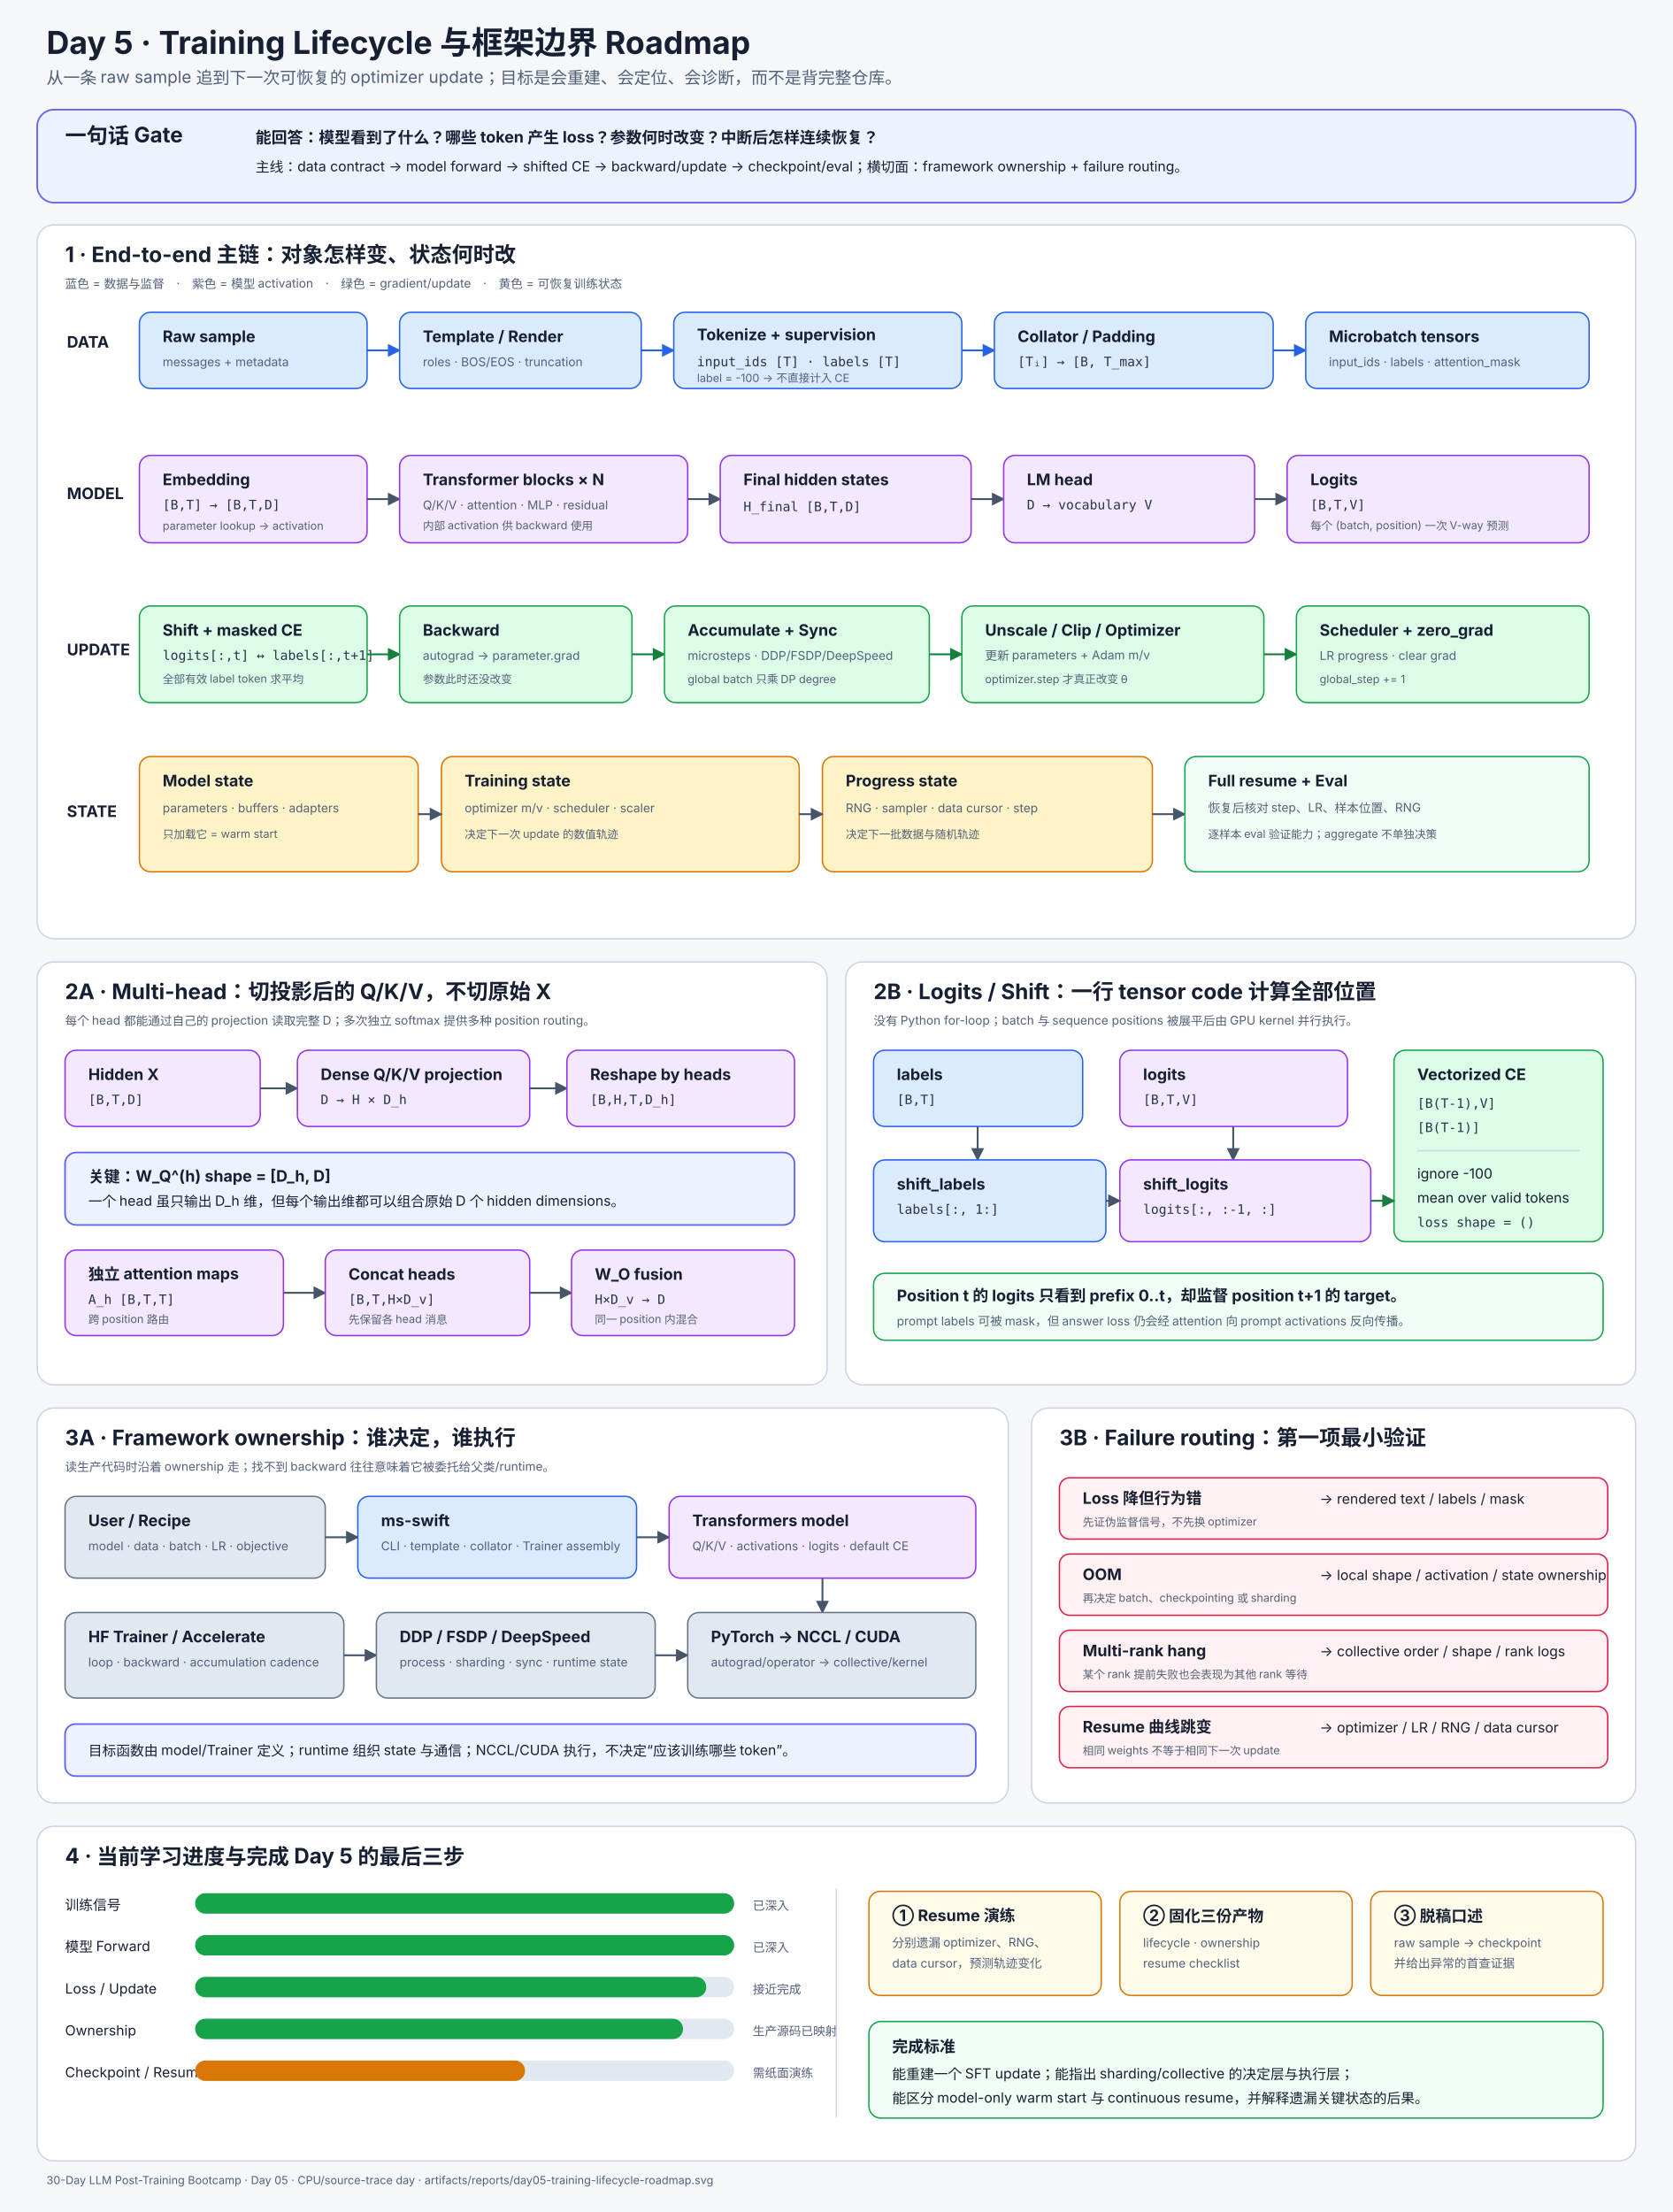
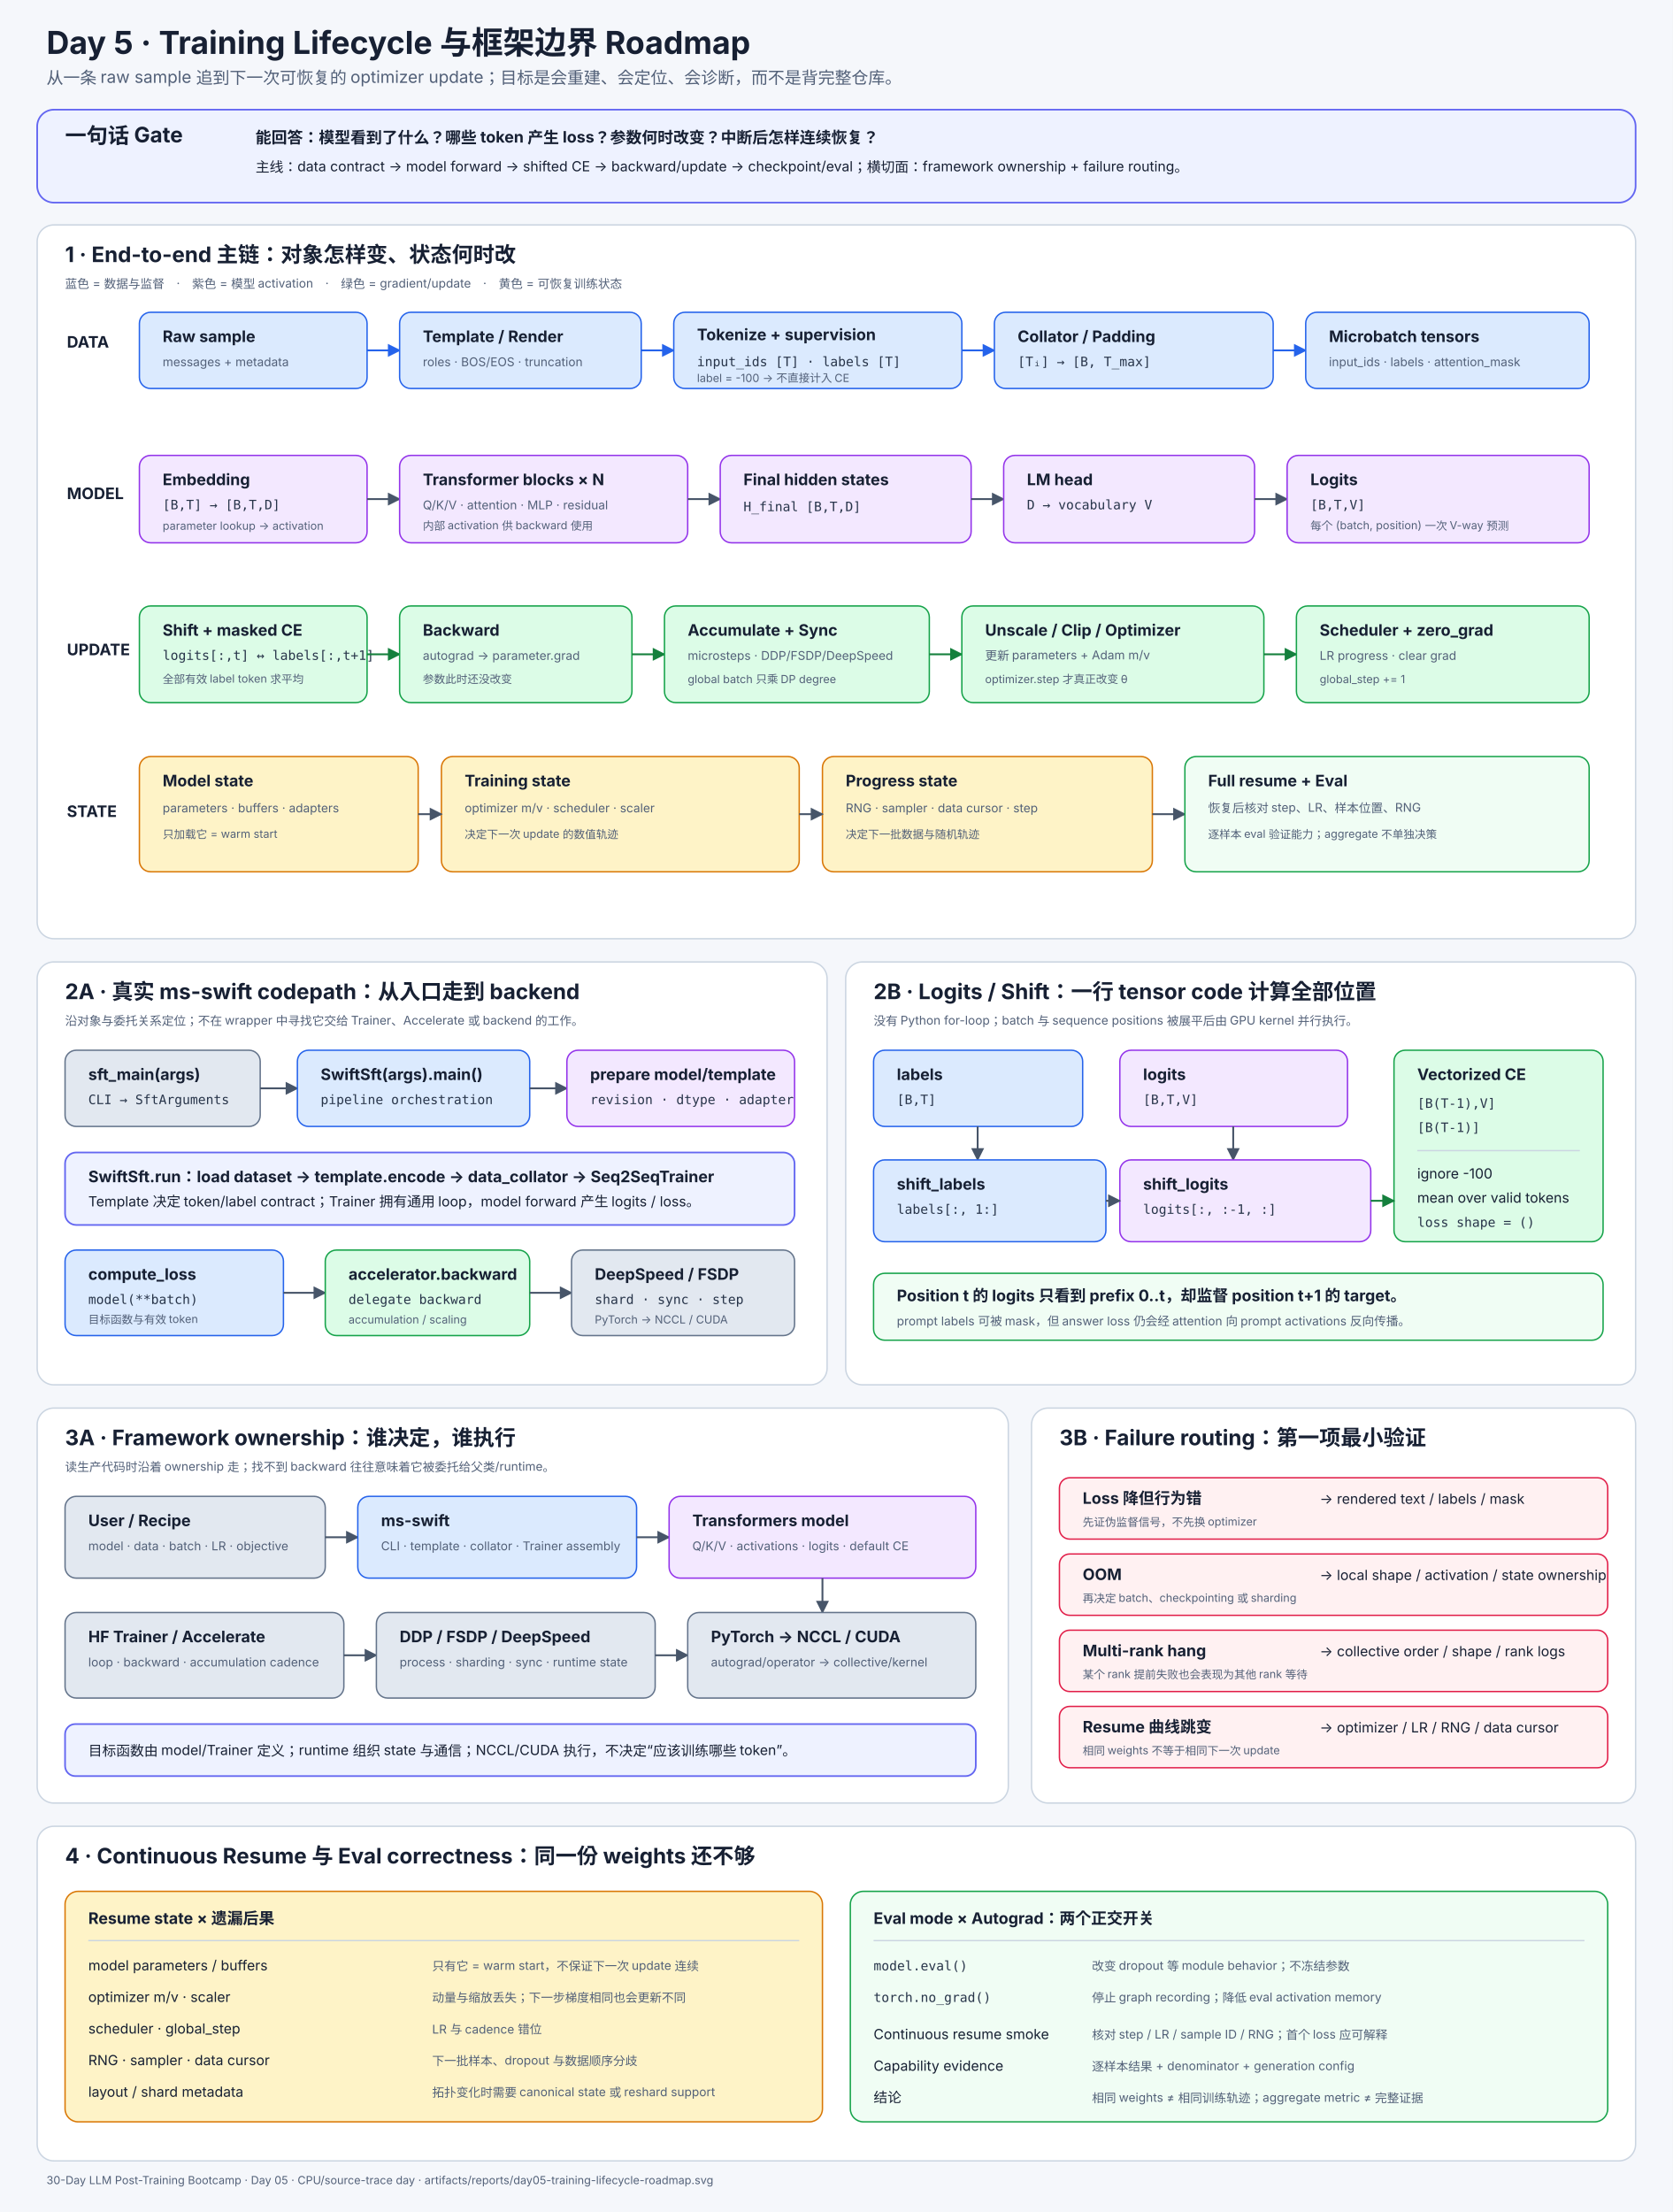
<svg xmlns="http://www.w3.org/2000/svg" width="1800" height="2380" viewBox="0 0 1800 2380" role="img" aria-labelledby="title desc">
  <defs>
    <marker id="arrow" viewBox="0 0 10 10" refX="9" refY="5" markerWidth="7" markerHeight="7" orient="auto-start-reverse">
      <path d="M 0 0 L 10 5 L 0 10 z" fill="#475569" />
    </marker>
    <marker id="arrow-blue" viewBox="0 0 10 10" refX="9" refY="5" markerWidth="7" markerHeight="7" orient="auto-start-reverse">
      <path d="M 0 0 L 10 5 L 0 10 z" fill="#2563eb" />
    </marker>
    <marker id="arrow-green" viewBox="0 0 10 10" refX="9" refY="5" markerWidth="7" markerHeight="7" orient="auto-start-reverse">
      <path d="M 0 0 L 10 5 L 0 10 z" fill="#15803d" />
    </marker>
    <style>
      text { font-family: Inter, ui-sans-serif, system-ui, -apple-system, "Segoe UI", sans-serif; fill: #172033; }
      .title { font-size: 34px; font-weight: 700; }
      .subtitle { font-size: 18px; fill: #526078; }
      .section { font-size: 23px; font-weight: 700; }
      .label { font-size: 17px; font-weight: 650; }
      .body { font-size: 15px; }
      .small { font-size: 13px; fill: #526078; }
      .tiny { font-size: 12px; fill: #526078; }
      .formula { font-family: "SFMono-Regular", Consolas, monospace; font-size: 14px; fill: #273449; }
      .panel { fill: #ffffff; stroke: #cbd5e1; stroke-width: 1.5; }
      .hero { fill: #eef2ff; stroke: #6366f1; stroke-width: 1.8; }
      .data { fill: #dbeafe; stroke: #2563eb; stroke-width: 1.5; }
      .model { fill: #f3e8ff; stroke: #9333ea; stroke-width: 1.5; }
      .update { fill: #dcfce7; stroke: #16a34a; stroke-width: 1.5; }
      .state { fill: #fef3c7; stroke: #d97706; stroke-width: 1.5; }
      .runtime { fill: #e2e8f0; stroke: #64748b; stroke-width: 1.5; }
      .warning { fill: #fff1f2; stroke: #e11d48; stroke-width: 1.5; }
      .good { fill: #f0fdf4; stroke: #16a34a; stroke-width: 1.5; }
      .partial { fill: #fffbeb; stroke: #d97706; stroke-width: 1.5; }
      .line { fill: none; stroke: #475569; stroke-width: 2; marker-end: url(#arrow); }
      .line-blue { fill: none; stroke: #2563eb; stroke-width: 2; marker-end: url(#arrow-blue); }
      .line-green { fill: none; stroke: #15803d; stroke-width: 2; marker-end: url(#arrow-green); }
      .dash { fill: none; stroke: #64748b; stroke-width: 1.6; stroke-dasharray: 7 5; marker-end: url(#arrow); }
      .divider { stroke: #cbd5e1; stroke-width: 1.4; }
      .track { fill: #e2e8f0; }
      .track-done { fill: #16a34a; }
      .track-partial { fill: #d97706; }
    </style>
  </defs>
  <rect width="1800" height="2380" fill="#f5f7fb" />
  <text x="50" y="58" class="title">Day 5 · Training Lifecycle 与框架边界 Roadmap</text>
  <text x="50" y="90" class="subtitle">从一条 raw sample 追到下一次可恢复的 optimizer update；目标是会重建、会定位、会诊断，而不是背完整仓库。</text>
  <rect x="40" y="118" width="1720" height="100" rx="18" class="hero" />
  <text x="70" y="154" class="section">一句话 Gate</text>
  <text x="275" y="154" class="label">能回答：模型看到了什么？哪些 token 产生 loss？参数何时改变？中断后怎样连续恢复？</text>
  <text x="275" y="185" class="body">主线：data contract → model forward → shifted CE → backward/update → checkpoint/eval；横切面：framework ownership + failure routing。</text>
  <rect x="40" y="242" width="1720" height="768" rx="18" class="panel" />
  <text x="70" y="282" class="section">1 · End-to-end 主链：对象怎样变、状态何时改</text>
  <text x="70" y="310" class="small">蓝色 = 数据与监督　·　紫色 = 模型 activation　·　绿色 = gradient/update　·　黄色 = 可恢复训练状态</text>
  <text x="72" y="374" class="label">DATA</text>
  <rect x="150" y="336" width="245" height="82" rx="12" class="data" />
  <text x="175" y="368" class="label">Raw sample</text>
  <text x="175" y="394" class="small">messages + metadata</text>
  <path d="M 395 377 L 430 377" class="line-blue" />
  <rect x="430" y="336" width="260" height="82" rx="12" class="data" />
  <text x="455" y="368" class="label">Template / Render</text>
  <text x="455" y="394" class="small">roles · BOS/EOS · truncation</text>
  <path d="M 690 377 L 725 377" class="line-blue" />
  <rect x="725" y="336" width="310" height="82" rx="12" class="data" />
  <text x="750" y="366" class="label">Tokenize + supervision</text>
  <text x="750" y="394" class="formula">input_ids [T] · labels [T]</text>
  <text x="750" y="411" class="tiny">label = -100 → 不直接计入 CE</text>
  <path d="M 1035 377 L 1070 377" class="line-blue" />
  <rect x="1070" y="336" width="300" height="82" rx="12" class="data" />
  <text x="1095" y="368" class="label">Collator / Padding</text>
  <text x="1095" y="394" class="formula">[Tᵢ] → [B, T_max]</text>
  <path d="M 1370 377 L 1405 377" class="line-blue" />
  <rect x="1405" y="336" width="305" height="82" rx="12" class="data" />
  <text x="1430" y="368" class="label">Microbatch tensors</text>
  <text x="1430" y="394" class="small">input_ids · labels · attention_mask</text>
  <text x="72" y="537" class="label">MODEL</text>
  <rect x="150" y="490" width="245" height="94" rx="12" class="model" />
  <text x="175" y="522" class="label">Embedding</text>
  <text x="175" y="548" class="formula">[B,T] → [B,T,D]</text>
  <text x="175" y="570" class="tiny">parameter lookup → activation</text>
  <path d="M 395 537 L 430 537" class="line" />
  <rect x="430" y="490" width="310" height="94" rx="12" class="model" />
  <text x="455" y="522" class="label">Transformer blocks × N</text>
  <text x="455" y="548" class="small">Q/K/V · attention · MLP · residual</text>
  <text x="455" y="570" class="tiny">内部 activation 供 backward 使用</text>
  <path d="M 740 537 L 775 537" class="line" />
  <rect x="775" y="490" width="270" height="94" rx="12" class="model" />
  <text x="800" y="522" class="label">Final hidden states</text>
  <text x="800" y="550" class="formula">H_final [B,T,D]</text>
  <path d="M 1045 537 L 1080 537" class="line" />
  <rect x="1080" y="490" width="270" height="94" rx="12" class="model" />
  <text x="1105" y="522" class="label">LM head</text>
  <text x="1105" y="548" class="formula">D → vocabulary V</text>
  <path d="M 1350 537 L 1385 537" class="line" />
  <rect x="1385" y="490" width="325" height="94" rx="12" class="model" />
  <text x="1410" y="522" class="label">Logits</text>
  <text x="1410" y="548" class="formula">[B,T,V]</text>
  <text x="1410" y="570" class="tiny">每个 (batch, position) 一次 V-way 预测</text>
  <text x="72" y="705" class="label">UPDATE</text>
  <rect x="150" y="652" width="245" height="104" rx="12" class="update" />
  <text x="175" y="684" class="label">Shift + masked CE</text>
  <text x="175" y="710" class="formula">logits[:,t] ↔ labels[:,t+1]</text>
  <text x="175" y="735" class="tiny">全部有效 label token 求平均</text>
  <path d="M 395 704 L 430 704" class="line-green" />
  <rect x="430" y="652" width="250" height="104" rx="12" class="update" />
  <text x="455" y="684" class="label">Backward</text>
  <text x="455" y="710" class="small">autograd → parameter.grad</text>
  <text x="455" y="735" class="tiny">参数此时还没改变</text>
  <path d="M 680 704 L 715 704" class="line-green" />
  <rect x="715" y="652" width="285" height="104" rx="12" class="update" />
  <text x="740" y="684" class="label">Accumulate + Sync</text>
  <text x="740" y="710" class="small">microsteps · DDP/FSDP/DeepSpeed</text>
  <text x="740" y="735" class="tiny">global batch 只乘 DP degree</text>
  <path d="M 1000 704 L 1035 704" class="line-green" />
  <rect x="1035" y="652" width="325" height="104" rx="12" class="update" />
  <text x="1060" y="684" class="label">Unscale / Clip / Optimizer</text>
  <text x="1060" y="710" class="small">更新 parameters + Adam m/v</text>
  <text x="1060" y="735" class="tiny">optimizer.step 才真正改变 θ</text>
  <path d="M 1360 704 L 1395 704" class="line-green" />
  <rect x="1395" y="652" width="315" height="104" rx="12" class="update" />
  <text x="1420" y="684" class="label">Scheduler + zero_grad</text>
  <text x="1420" y="710" class="small">LR progress · clear grad</text>
  <text x="1420" y="735" class="tiny">global_step += 1</text>
  <text x="72" y="879" class="label">STATE</text>
  <rect x="150" y="814" width="300" height="124" rx="12" class="state" />
  <text x="175" y="846" class="label">Model state</text>
  <text x="175" y="874" class="small">parameters · buffers · adapters</text>
  <text x="175" y="902" class="tiny">只加载它 = warm start</text>
  <rect x="475" y="814" width="385" height="124" rx="12" class="state" />
  <text x="500" y="846" class="label">Training state</text>
  <text x="500" y="874" class="small">optimizer m/v · scheduler · scaler</text>
  <text x="500" y="902" class="tiny">决定下一次 update 的数值轨迹</text>
  <rect x="885" y="814" width="355" height="124" rx="12" class="state" />
  <text x="910" y="846" class="label">Progress state</text>
  <text x="910" y="874" class="small">RNG · sampler · data cursor · step</text>
  <text x="910" y="902" class="tiny">决定下一批数据与随机轨迹</text>
  <path d="M 450 876 L 475 876" class="line" />
  <path d="M 860 876 L 885 876" class="line" />
  <path d="M 1240 876 L 1275 876" class="line" />
  <rect x="1275" y="814" width="435" height="124" rx="12" class="good" />
  <text x="1300" y="846" class="label">Full resume + Eval</text>
  <text x="1300" y="874" class="small">恢复后核对 step、LR、样本位置、RNG</text>
  <text x="1300" y="902" class="tiny">逐样本 eval 验证能力；aggregate 不单独决策</text>
  <rect x="40" y="1035" width="850" height="455" rx="18" class="panel" />
-   <text x="70" y="1075" class="section">2A · Multi-head：切投影后的 Q/K/V，不切原始 X</text>
-   <text x="70" y="1103" class="small">每个 head 都能通过自己的 projection 读取完整 D；多次独立 softmax 提供多种 position routing。</text>
-   <rect x="70" y="1130" width="210" height="82" rx="12" class="model" />
-   <text x="95" y="1162" class="label">Hidden X</text>
-   <text x="95" y="1188" class="formula">[B,T,D]</text>
+   <text x="70" y="1075" class="section">2A · 真实 ms-swift codepath：从入口走到 backend</text>
+   <text x="70" y="1103" class="small">沿对象与委托关系定位；不在 wrapper 中寻找它交给 Trainer、Accelerate 或 backend 的工作。</text>
+   <rect x="70" y="1130" width="210" height="82" rx="12" class="runtime" />
+   <text x="95" y="1162" class="label">sft_main(args)</text>
+   <text x="95" y="1188" class="formula">CLI → SftArguments</text>
  <path d="M 280 1171 L 320 1171" class="line" />
-   <rect x="320" y="1130" width="250" height="82" rx="12" class="model" />
-   <text x="345" y="1162" class="label">Dense Q/K/V projection</text>
-   <text x="345" y="1188" class="formula">D → H × D_h</text>
+   <rect x="320" y="1130" width="250" height="82" rx="12" class="data" />
+   <text x="345" y="1162" class="label">SwiftSft(args).main()</text>
+   <text x="345" y="1188" class="formula">pipeline orchestration</text>
  <path d="M 570 1171 L 610 1171" class="line" />
  <rect x="610" y="1130" width="245" height="82" rx="12" class="model" />
-   <text x="635" y="1162" class="label">Reshape by heads</text>
-   <text x="635" y="1188" class="formula">[B,H,T,D_h]</text>
+   <text x="635" y="1162" class="label">prepare model/template</text>
+   <text x="635" y="1188" class="formula">revision · dtype · adapter</text>
  <rect x="70" y="1240" width="785" height="78" rx="12" class="hero" />
-   <text x="95" y="1272" class="label">关键：W_Q^(h) shape = [D_h, D]</text>
-   <text x="95" y="1298" class="body">一个 head 虽只输出 D_h 维，但每个输出维都可以组合原始 D 个 hidden dimensions。</text>
-   <rect x="70" y="1345" width="235" height="92" rx="12" class="model" />
-   <text x="95" y="1377" class="label">独立 attention maps</text>
-   <text x="95" y="1403" class="formula">A_h [B,T,T]</text>
-   <text x="95" y="1424" class="tiny">跨 position 路由</text>
+   <text x="95" y="1272" class="label">SwiftSft.run：load dataset → template.encode → data_collator → Seq2SeqTrainer</text>
+   <text x="95" y="1298" class="body">Template 决定 token/label contract；Trainer 拥有通用 loop，model forward 产生 logits / loss。</text>
+   <rect x="70" y="1345" width="235" height="92" rx="12" class="data" />
+   <text x="95" y="1377" class="label">compute_loss</text>
+   <text x="95" y="1403" class="formula">model(**batch)</text>
+   <text x="95" y="1424" class="tiny">目标函数与有效 token</text>
  <path d="M 305 1391 L 350 1391" class="line" />
-   <rect x="350" y="1345" width="220" height="92" rx="12" class="model" />
-   <text x="375" y="1377" class="label">Concat heads</text>
-   <text x="375" y="1403" class="formula">[B,T,H×D_v]</text>
-   <text x="375" y="1424" class="tiny">先保留各 head 消息</text>
+   <rect x="350" y="1345" width="220" height="92" rx="12" class="update" />
+   <text x="375" y="1377" class="label">accelerator.backward</text>
+   <text x="375" y="1403" class="formula">delegate backward</text>
+   <text x="375" y="1424" class="tiny">accumulation / scaling</text>
  <path d="M 570 1391 L 615 1391" class="line" />
-   <rect x="615" y="1345" width="240" height="92" rx="12" class="model" />
-   <text x="640" y="1377" class="label">W_O fusion</text>
-   <text x="640" y="1403" class="formula">H×D_v → D</text>
-   <text x="640" y="1424" class="tiny">同一 position 内混合</text>
+   <rect x="615" y="1345" width="240" height="92" rx="12" class="runtime" />
+   <text x="640" y="1377" class="label">DeepSpeed / FSDP</text>
+   <text x="640" y="1403" class="formula">shard · sync · step</text>
+   <text x="640" y="1424" class="tiny">PyTorch → NCCL / CUDA</text>
  <rect x="910" y="1035" width="850" height="455" rx="18" class="panel" />
  <text x="940" y="1075" class="section">2B · Logits / Shift：一行 tensor code 计算全部位置</text>
  <text x="940" y="1103" class="small">没有 Python for-loop；batch 与 sequence positions 被展平后由 GPU kernel 并行执行。</text>
  <rect x="940" y="1130" width="225" height="82" rx="12" class="data" />
  <text x="965" y="1162" class="label">labels</text>
  <text x="965" y="1188" class="formula">[B,T]</text>
  <rect x="1205" y="1130" width="245" height="82" rx="12" class="model" />
  <text x="1230" y="1162" class="label">logits</text>
  <text x="1230" y="1188" class="formula">[B,T,V]</text>
  <path d="M 1052 1212 L 1052 1248" class="line" />
  <path d="M 1327 1212 L 1327 1248" class="line" />
  <rect x="940" y="1248" width="250" height="88" rx="12" class="data" />
  <text x="965" y="1280" class="label">shift_labels</text>
  <text x="965" y="1306" class="formula">labels[:, 1:]</text>
  <rect x="1205" y="1248" width="270" height="88" rx="12" class="model" />
  <text x="1230" y="1280" class="label">shift_logits</text>
  <text x="1230" y="1306" class="formula">logits[:, :-1, :]</text>
  <path d="M 1190 1292 L 1205 1292" class="line" />
  <rect x="1500" y="1130" width="225" height="206" rx="12" class="update" />
  <text x="1525" y="1162" class="label">Vectorized CE</text>
  <text x="1525" y="1192" class="formula">[B(T-1),V]</text>
  <text x="1525" y="1218" class="formula">[B(T-1)]</text>
  <line x1="1525" y1="1238" x2="1700" y2="1238" class="divider" />
  <text x="1525" y="1268" class="body">ignore -100</text>
  <text x="1525" y="1294" class="body">mean over valid tokens</text>
  <text x="1525" y="1320" class="formula">loss shape = ()</text>
  <path d="M 1475 1292 L 1500 1292" class="line-green" />
  <rect x="940" y="1370" width="785" height="72" rx="12" class="good" />
  <text x="965" y="1400" class="label">Position t 的 logits 只看到 prefix 0..t，却监督 position t+1 的 target。</text>
  <text x="965" y="1426" class="small">prompt labels 可被 mask，但 answer loss 仍会经 attention 向 prompt activations 反向传播。</text>
  <rect x="40" y="1515" width="1045" height="425" rx="18" class="panel" />
  <text x="70" y="1555" class="section">3A · Framework ownership：谁决定，谁执行</text>
  <text x="70" y="1583" class="small">读生产代码时沿着 ownership 走；找不到 backward 往往意味着它被委托给父类/runtime。</text>
  <rect x="70" y="1610" width="280" height="88" rx="12" class="runtime" />
  <text x="95" y="1642" class="label">User / Recipe</text>
  <text x="95" y="1668" class="small">model · data · batch · LR · objective</text>
  <path d="M 350 1654 L 385 1654" class="line" />
  <rect x="385" y="1610" width="300" height="88" rx="12" class="data" />
  <text x="410" y="1642" class="label">ms-swift</text>
  <text x="410" y="1668" class="small">CLI · template · collator · Trainer assembly</text>
  <path d="M 685 1654 L 720 1654" class="line" />
  <rect x="720" y="1610" width="330" height="88" rx="12" class="model" />
  <text x="745" y="1642" class="label">Transformers model</text>
  <text x="745" y="1668" class="small">Q/K/V · activations · logits · default CE</text>
  <path d="M 885 1698 L 885 1735" class="line" />
  <rect x="70" y="1735" width="300" height="92" rx="12" class="runtime" />
  <text x="95" y="1767" class="label">HF Trainer / Accelerate</text>
  <text x="95" y="1793" class="small">loop · backward · accumulation cadence</text>
  <path d="M 370 1781 L 405 1781" class="line" />
  <rect x="405" y="1735" width="300" height="92" rx="12" class="runtime" />
  <text x="430" y="1767" class="label">DDP / FSDP / DeepSpeed</text>
  <text x="430" y="1793" class="small">process · sharding · sync · runtime state</text>
  <path d="M 705 1781 L 740 1781" class="line" />
  <rect x="740" y="1735" width="310" height="92" rx="12" class="runtime" />
  <text x="765" y="1767" class="label">PyTorch → NCCL / CUDA</text>
  <text x="765" y="1793" class="small">autograd/operator → collective/kernel</text>
  <rect x="70" y="1855" width="980" height="56" rx="11" class="hero" />
  <text x="95" y="1889" class="body">目标函数由 model/Trainer 定义；runtime 组织 state 与通信；NCCL/CUDA 执行，不决定“应该训练哪些 token”。</text>
  <rect x="1110" y="1515" width="650" height="425" rx="18" class="panel" />
  <text x="1140" y="1555" class="section">3B · Failure routing：第一项最小验证</text>
  <rect x="1140" y="1590" width="590" height="66" rx="11" class="warning" />
  <text x="1165" y="1618" class="label">Loss 降但行为错</text>
  <text x="1420" y="1618" class="body">→ rendered text / labels / mask</text>
  <text x="1165" y="1642" class="tiny">先证伪监督信号，不先换 optimizer</text>
  <rect x="1140" y="1672" width="590" height="66" rx="11" class="warning" />
  <text x="1165" y="1700" class="label">OOM</text>
  <text x="1420" y="1700" class="body">→ local shape / activation / state ownership</text>
  <text x="1165" y="1724" class="tiny">再决定 batch、checkpointing 或 sharding</text>
  <rect x="1140" y="1754" width="590" height="66" rx="11" class="warning" />
  <text x="1165" y="1782" class="label">Multi-rank hang</text>
  <text x="1420" y="1782" class="body">→ collective order / shape / rank logs</text>
  <text x="1165" y="1806" class="tiny">某个 rank 提前失败也会表现为其他 rank 等待</text>
  <rect x="1140" y="1836" width="590" height="66" rx="11" class="warning" />
  <text x="1165" y="1864" class="label">Resume 曲线跳变</text>
  <text x="1420" y="1864" class="body">→ optimizer / LR / RNG / data cursor</text>
  <text x="1165" y="1888" class="tiny">相同 weights 不等于相同下一次 update</text>
  <rect x="40" y="1965" width="1720" height="360" rx="18" class="panel" />
-   <text x="70" y="2005" class="section">4 · 当前学习进度与完成 Day 5 的最后三步</text>
-   <text x="70" y="2055" class="body">训练信号</text>
-   <rect x="210" y="2037" width="580" height="22" rx="11" class="track" />
-   <rect x="210" y="2037" width="580" height="22" rx="11" class="track-done" />
-   <text x="810" y="2055" class="small">已深入</text>
-   <text x="70" y="2100" class="body">模型 Forward</text>
-   <rect x="210" y="2082" width="580" height="22" rx="11" class="track" />
-   <rect x="210" y="2082" width="580" height="22" rx="11" class="track-done" />
-   <text x="810" y="2100" class="small">已深入</text>
-   <text x="70" y="2145" class="body">Loss / Update</text>
-   <rect x="210" y="2127" width="580" height="22" rx="11" class="track" />
-   <rect x="210" y="2127" width="550" height="22" rx="11" class="track-done" />
-   <text x="810" y="2145" class="small">接近完成</text>
-   <text x="70" y="2190" class="body">Ownership</text>
-   <rect x="210" y="2172" width="580" height="22" rx="11" class="track" />
-   <rect x="210" y="2172" width="525" height="22" rx="11" class="track-done" />
-   <text x="810" y="2190" class="small">生产源码已映射</text>
-   <text x="70" y="2235" class="body">Checkpoint / Resume</text>
-   <rect x="210" y="2217" width="580" height="22" rx="11" class="track" />
-   <rect x="210" y="2217" width="355" height="22" rx="11" class="track-partial" />
-   <text x="810" y="2235" class="small">需纸面演练</text>
-   <line x1="900" y1="2032" x2="900" y2="2278" class="divider" />
-   <rect x="935" y="2035" width="250" height="112" rx="12" class="partial" />
-   <text x="960" y="2067" class="label">① Resume 演练</text>
-   <text x="960" y="2095" class="small">分别遗漏 optimizer、RNG、</text>
-   <text x="960" y="2117" class="small">data cursor，预测轨迹变化</text>
-   <rect x="1205" y="2035" width="250" height="112" rx="12" class="partial" />
-   <text x="1230" y="2067" class="label">② 固化三份产物</text>
-   <text x="1230" y="2095" class="small">lifecycle · ownership</text>
-   <text x="1230" y="2117" class="small">resume checklist</text>
-   <rect x="1475" y="2035" width="250" height="112" rx="12" class="partial" />
-   <text x="1500" y="2067" class="label">③ 脱稿口述</text>
-   <text x="1500" y="2095" class="small">raw sample → checkpoint</text>
-   <text x="1500" y="2117" class="small">并给出异常的首查证据</text>
-   <rect x="935" y="2175" width="790" height="104" rx="13" class="good" />
-   <text x="960" y="2208" class="label">完成标准</text>
-   <text x="960" y="2237" class="body">能重建一个 SFT update；能指出 sharding/collective 的决定层与执行层；</text>
-   <text x="960" y="2263" class="body">能区分 model-only warm start 与 continuous resume，并解释遗漏关键状态的后果。</text>
+   <text x="70" y="2005" class="section">4 · Continuous Resume 与 Eval correctness：同一份 weights 还不够</text>
+   <rect x="70" y="2035" width="815" height="248" rx="14" class="state" />
+   <text x="95" y="2070" class="label">Resume state × 遗漏后果</text>
+   <line x1="95" y1="2088" x2="860" y2="2088" class="divider" />
+   <text x="95" y="2120" class="body">model parameters / buffers</text>
+   <text x="465" y="2120" class="small">只有它 = warm start，不保证下一次 update 连续</text>
+   <text x="95" y="2154" class="body">optimizer m/v · scaler</text>
+   <text x="465" y="2154" class="small">动量与缩放丢失；下一步梯度相同也会更新不同</text>
+   <text x="95" y="2188" class="body">scheduler · global_step</text>
+   <text x="465" y="2188" class="small">LR 与 cadence 错位</text>
+   <text x="95" y="2222" class="body">RNG · sampler · data cursor</text>
+   <text x="465" y="2222" class="small">下一批样本、dropout 与数据顺序分歧</text>
+   <text x="95" y="2256" class="body">layout / shard metadata</text>
+   <text x="465" y="2256" class="small">拓扑变化时需要 canonical state 或 reshard support</text>
+   <rect x="915" y="2035" width="815" height="248" rx="14" class="good" />
+   <text x="940" y="2070" class="label">Eval mode × Autograd：两个正交开关</text>
+   <line x1="940" y1="2088" x2="1705" y2="2088" class="divider" />
+   <text x="940" y="2120" class="formula">model.eval()</text>
+   <text x="1175" y="2120" class="small">改变 dropout 等 module behavior；不冻结参数</text>
+   <text x="940" y="2154" class="formula">torch.no_grad()</text>
+   <text x="1175" y="2154" class="small">停止 graph recording；降低 eval activation memory</text>
+   <text x="940" y="2194" class="body">Continuous resume smoke</text>
+   <text x="1175" y="2194" class="small">核对 step / LR / sample ID / RNG；首个 loss 应可解释</text>
+   <text x="940" y="2228" class="body">Capability evidence</text>
+   <text x="1175" y="2228" class="small">逐样本结果 + denominator + generation config</text>
+   <text x="940" y="2262" class="body">结论</text>
+   <text x="1175" y="2262" class="small">相同 weights ≠ 相同训练轨迹；aggregate metric ≠ 完整证据</text>
  <text x="50" y="2350" class="tiny">30-Day LLM Post-Training Bootcamp · Day 05 · CPU/source-trace day · artifacts/reports/day05-training-lifecycle-roadmap.svg</text>
</svg>
